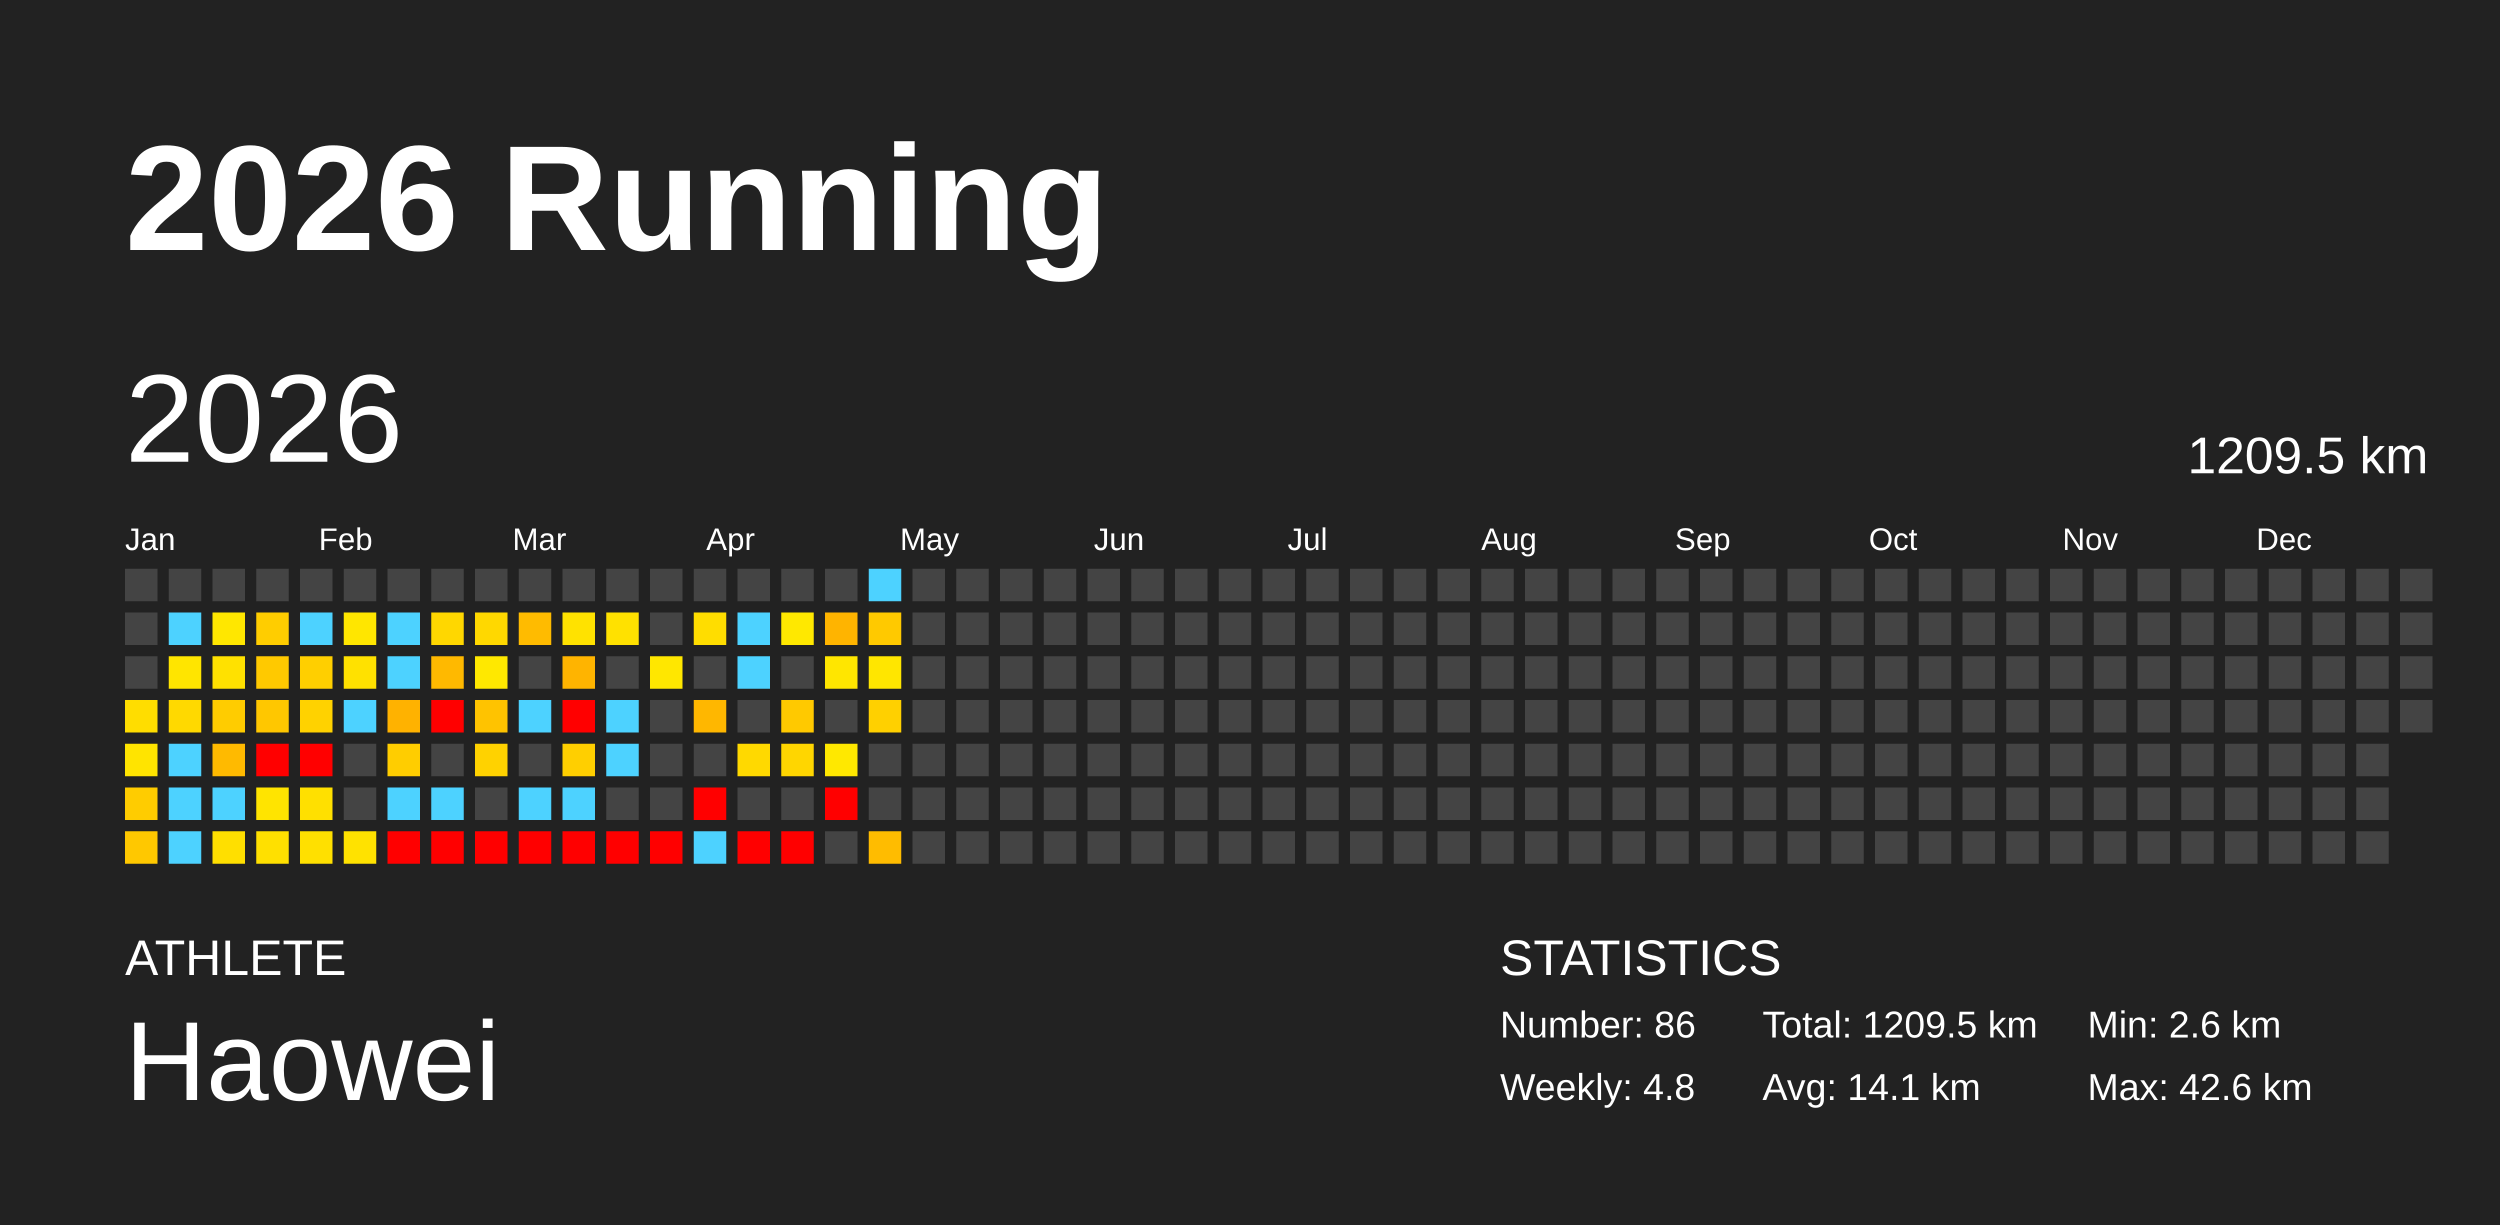
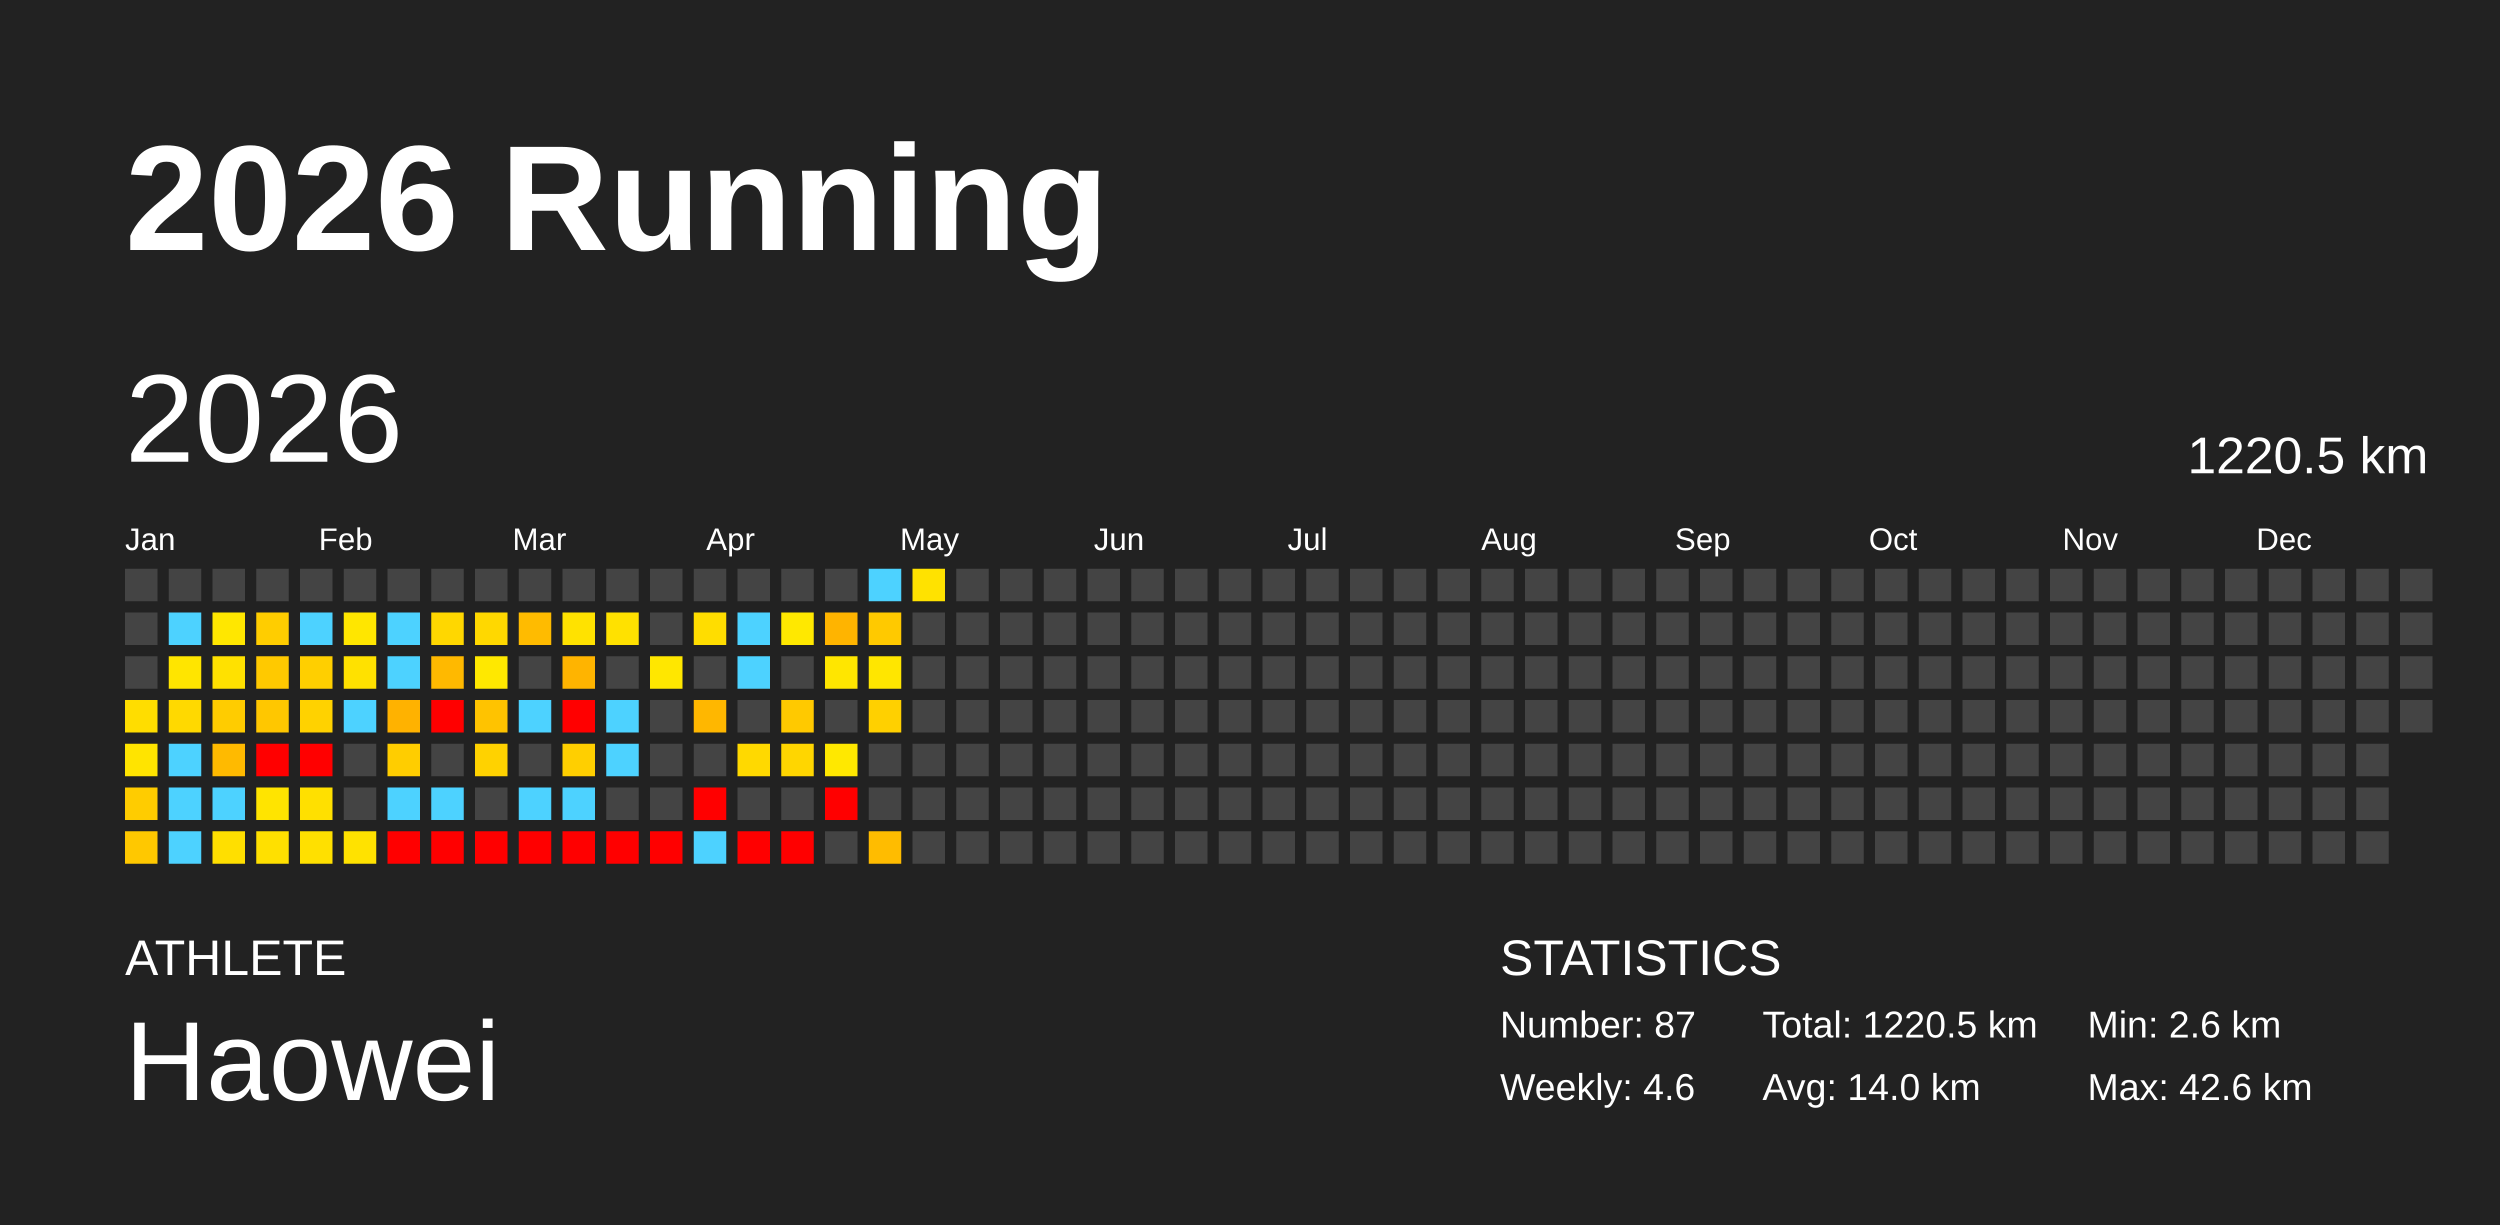
<svg xmlns="http://www.w3.org/2000/svg" baseProfile="full" height="98mm" version="1.1" viewBox="0,0,200,98" width="200mm">
  <defs />
  <rect fill="#222222" height="98" width="200" x="0" y="0" />
  <text fill="#FFFFFF" style="font-size:12px; font-family:Arial; font-weight:bold;" x="10" y="20">2026 Running</text>
  <text fill="#FFFFFF" style="font-size:4px; font-family:Arial" x="10" y="78">ATHLETE</text>
  <text fill="#FFFFFF" style="font-size:9px; font-family:Arial" x="10" y="88">Haowei</text>
  <text fill="#FFFFFF" style="font-size:4px; font-family:Arial" x="120" y="78">STATISTICS</text>
-   <text fill="#FFFFFF" style="font-size:3px; font-family:Arial" x="120" y="83">Number: 86</text>
-   <text fill="#FFFFFF" style="font-size:3px; font-family:Arial" x="120" y="88">Weekly: 4.8</text>
-   <text fill="#FFFFFF" style="font-size:3px; font-family:Arial" x="141" y="83">Total: 1209.5 km</text>
-   <text fill="#FFFFFF" style="font-size:3px; font-family:Arial" x="141" y="88">Avg: 14.1 km</text>
+   <text fill="#FFFFFF" style="font-size:3px; font-family:Arial" x="120" y="83">Number: 87</text>
+   <text fill="#FFFFFF" style="font-size:3px; font-family:Arial" x="120" y="88">Weekly: 4.6</text>
+   <text fill="#FFFFFF" style="font-size:3px; font-family:Arial" x="141" y="83">Total: 1220.5 km</text>
+   <text fill="#FFFFFF" style="font-size:3px; font-family:Arial" x="141" y="88">Avg: 14.0 km</text>
  <text fill="#FFFFFF" style="font-size:3px; font-family:Arial" x="167" y="83">Min: 2.6 km</text>
  <text fill="#FFFFFF" style="font-size:3px; font-family:Arial" x="167" y="88">Max: 42.6 km</text>
  <text dominant-baseline="hanging" fill="#FFFFFF" style="font-size:10.0px; font-family:Arial;" x="10" y="30">2026</text>
-   <text dominant-baseline="hanging" fill="#FFFFFF" style="font-size:4.125px; font-family:Arial;" x="175" y="35">1209.5 km</text>
+   <text dominant-baseline="hanging" fill="#FFFFFF" style="font-size:4.125px; font-family:Arial;" x="175" y="35">1220.5 km</text>
  <text fill="#FFFFFF" style="font-size:2.5px; font-family:Arial" x="10.0" y="44">Jan</text>
  <text fill="#FFFFFF" style="font-size:2.5px; font-family:Arial" x="25.5" y="44">Feb</text>
  <text fill="#FFFFFF" style="font-size:2.5px; font-family:Arial" x="41.0" y="44">Mar</text>
  <text fill="#FFFFFF" style="font-size:2.5px; font-family:Arial" x="56.5" y="44">Apr</text>
  <text fill="#FFFFFF" style="font-size:2.5px; font-family:Arial" x="72.0" y="44">May</text>
  <text fill="#FFFFFF" style="font-size:2.5px; font-family:Arial" x="87.5" y="44">Jun</text>
  <text fill="#FFFFFF" style="font-size:2.5px; font-family:Arial" x="103.0" y="44">Jul</text>
  <text fill="#FFFFFF" style="font-size:2.5px; font-family:Arial" x="118.5" y="44">Aug</text>
  <text fill="#FFFFFF" style="font-size:2.5px; font-family:Arial" x="134.0" y="44">Sep</text>
  <text fill="#FFFFFF" style="font-size:2.5px; font-family:Arial" x="149.5" y="44">Oct</text>
  <text fill="#FFFFFF" style="font-size:2.5px; font-family:Arial" x="165.0" y="44">Nov</text>
  <text fill="#FFFFFF" style="font-size:2.5px; font-family:Arial" x="180.5" y="44">Dec</text>
  <rect fill="#444444" height="2.6" width="2.6" x="10.0" y="45.5" />
  <rect fill="#444444" height="2.6" width="2.6" x="10.0" y="49.0" />
  <rect fill="#444444" height="2.6" width="2.6" x="10.0" y="52.5" />
  <rect fill="#ffdd00" height="2.6" width="2.6" x="10.0" y="56.0" />
  <rect fill="#ffe400" height="2.6" width="2.6" x="10.0" y="59.5" />
  <rect fill="#ffcc00" height="2.6" width="2.6" x="10.0" y="63.0" />
  <rect fill="#ffc800" height="2.6" width="2.6" x="10.0" y="66.5" />
  <rect fill="#444444" height="2.6" width="2.6" x="13.5" y="45.5" />
  <rect fill="#4dd2ff" height="2.6" width="2.6" x="13.5" y="49.0" />
  <rect fill="#ffe500" height="2.6" width="2.6" x="13.5" y="52.5" />
  <rect fill="#ffd900" height="2.6" width="2.6" x="13.5" y="56.0" />
  <rect fill="#4dd2ff" height="2.6" width="2.6" x="13.5" y="59.5" />
  <rect fill="#4dd2ff" height="2.6" width="2.6" x="13.5" y="63.0" />
  <rect fill="#4dd2ff" height="2.6" width="2.6" x="13.5" y="66.5" />
  <rect fill="#444444" height="2.6" width="2.6" x="17.0" y="45.5" />
  <rect fill="#ffe700" height="2.6" width="2.6" x="17.0" y="49.0" />
  <rect fill="#ffe100" height="2.6" width="2.6" x="17.0" y="52.5" />
  <rect fill="#ffcc00" height="2.6" width="2.6" x="17.0" y="56.0" />
  <rect fill="#ffba00" height="2.6" width="2.6" x="17.0" y="59.5" />
  <rect fill="#4dd2ff" height="2.6" width="2.6" x="17.0" y="63.0" />
  <rect fill="#ffdf00" height="2.6" width="2.6" x="17.0" y="66.5" />
  <rect fill="#444444" height="2.6" width="2.6" x="20.5" y="45.5" />
  <rect fill="#ffcd00" height="2.6" width="2.6" x="20.5" y="49.0" />
  <rect fill="#ffc900" height="2.6" width="2.6" x="20.5" y="52.5" />
  <rect fill="#ffc700" height="2.6" width="2.6" x="20.5" y="56.0" />
  <rect fill="red" height="2.6" width="2.6" x="20.5" y="59.5" />
  <rect fill="#ffe400" height="2.6" width="2.6" x="20.5" y="63.0" />
  <rect fill="#ffe000" height="2.6" width="2.6" x="20.5" y="66.5" />
  <rect fill="#444444" height="2.6" width="2.6" x="24.0" y="45.5" />
  <rect fill="#4dd2ff" height="2.6" width="2.6" x="24.0" y="49.0" />
  <rect fill="#ffcf00" height="2.6" width="2.6" x="24.0" y="52.5" />
  <rect fill="#ffd200" height="2.6" width="2.6" x="24.0" y="56.0" />
  <rect fill="red" height="2.6" width="2.6" x="24.0" y="59.5" />
  <rect fill="#ffe000" height="2.6" width="2.6" x="24.0" y="63.0" />
  <rect fill="#ffe000" height="2.6" width="2.6" x="24.0" y="66.5" />
  <rect fill="#444444" height="2.6" width="2.6" x="27.5" y="45.5" />
  <rect fill="#ffe600" height="2.6" width="2.6" x="27.5" y="49.0" />
  <rect fill="#ffe100" height="2.6" width="2.6" x="27.5" y="52.5" />
  <rect fill="#4dd2ff" height="2.6" width="2.6" x="27.5" y="56.0" />
  <rect fill="#444444" height="2.6" width="2.6" x="27.5" y="59.5" />
  <rect fill="#444444" height="2.6" width="2.6" x="27.5" y="63.0" />
  <rect fill="#ffe200" height="2.6" width="2.6" x="27.5" y="66.5" />
  <rect fill="#444444" height="2.6" width="2.6" x="31.0" y="45.5" />
  <rect fill="#4dd2ff" height="2.6" width="2.6" x="31.0" y="49.0" />
  <rect fill="#4dd2ff" height="2.6" width="2.6" x="31.0" y="52.5" />
  <rect fill="#ffb200" height="2.6" width="2.6" x="31.0" y="56.0" />
  <rect fill="#ffcd00" height="2.6" width="2.6" x="31.0" y="59.5" />
  <rect fill="#4dd2ff" height="2.6" width="2.6" x="31.0" y="63.0" />
  <rect fill="red" height="2.6" width="2.6" x="31.0" y="66.5" />
  <rect fill="#444444" height="2.6" width="2.6" x="34.5" y="45.5" />
  <rect fill="#ffd700" height="2.6" width="2.6" x="34.5" y="49.0" />
  <rect fill="#ffb900" height="2.6" width="2.6" x="34.5" y="52.5" />
  <rect fill="red" height="2.6" width="2.6" x="34.5" y="56.0" />
  <rect fill="#444444" height="2.6" width="2.6" x="34.5" y="59.5" />
  <rect fill="#4dd2ff" height="2.6" width="2.6" x="34.5" y="63.0" />
  <rect fill="red" height="2.6" width="2.6" x="34.5" y="66.5" />
  <rect fill="#444444" height="2.6" width="2.6" x="38.0" y="45.5" />
  <rect fill="#ffd800" height="2.6" width="2.6" x="38.0" y="49.0" />
  <rect fill="#ffe800" height="2.6" width="2.6" x="38.0" y="52.5" />
  <rect fill="#ffc300" height="2.6" width="2.6" x="38.0" y="56.0" />
  <rect fill="#ffd200" height="2.6" width="2.6" x="38.0" y="59.5" />
  <rect fill="#444444" height="2.6" width="2.6" x="38.0" y="63.0" />
  <rect fill="red" height="2.6" width="2.6" x="38.0" y="66.5" />
  <rect fill="#444444" height="2.6" width="2.6" x="41.5" y="45.5" />
  <rect fill="#ffbb00" height="2.6" width="2.6" x="41.5" y="49.0" />
  <rect fill="#444444" height="2.6" width="2.6" x="41.5" y="52.5" />
  <rect fill="#4dd2ff" height="2.6" width="2.6" x="41.5" y="56.0" />
  <rect fill="#444444" height="2.6" width="2.6" x="41.5" y="59.5" />
  <rect fill="#4dd2ff" height="2.6" width="2.6" x="41.5" y="63.0" />
  <rect fill="red" height="2.6" width="2.6" x="41.5" y="66.5" />
  <rect fill="#444444" height="2.6" width="2.6" x="45.0" y="45.5" />
  <rect fill="#ffe200" height="2.6" width="2.6" x="45.0" y="49.0" />
  <rect fill="#ffb400" height="2.6" width="2.6" x="45.0" y="52.5" />
  <rect fill="red" height="2.6" width="2.6" x="45.0" y="56.0" />
  <rect fill="#ffcf00" height="2.6" width="2.6" x="45.0" y="59.5" />
  <rect fill="#4dd2ff" height="2.6" width="2.6" x="45.0" y="63.0" />
  <rect fill="red" height="2.6" width="2.6" x="45.0" y="66.5" />
  <rect fill="#444444" height="2.6" width="2.6" x="48.5" y="45.5" />
  <rect fill="#ffe100" height="2.6" width="2.6" x="48.5" y="49.0" />
  <rect fill="#444444" height="2.6" width="2.6" x="48.5" y="52.5" />
  <rect fill="#4dd2ff" height="2.6" width="2.6" x="48.5" y="56.0" />
  <rect fill="#4dd2ff" height="2.6" width="2.6" x="48.5" y="59.5" />
  <rect fill="#444444" height="2.6" width="2.6" x="48.5" y="63.0" />
  <rect fill="red" height="2.6" width="2.6" x="48.5" y="66.5" />
  <rect fill="#444444" height="2.6" width="2.6" x="52.0" y="45.5" />
  <rect fill="#444444" height="2.6" width="2.6" x="52.0" y="49.0" />
  <rect fill="#ffe700" height="2.6" width="2.6" x="52.0" y="52.5" />
  <rect fill="#444444" height="2.6" width="2.6" x="52.0" y="56.0" />
  <rect fill="#444444" height="2.6" width="2.6" x="52.0" y="59.5" />
  <rect fill="#444444" height="2.6" width="2.6" x="52.0" y="63.0" />
  <rect fill="red" height="2.6" width="2.6" x="52.0" y="66.5" />
  <rect fill="#444444" height="2.6" width="2.6" x="55.5" y="45.5" />
  <rect fill="#ffdd00" height="2.6" width="2.6" x="55.5" y="49.0" />
  <rect fill="#444444" height="2.6" width="2.6" x="55.5" y="52.5" />
  <rect fill="#ffb700" height="2.6" width="2.6" x="55.5" y="56.0" />
  <rect fill="#444444" height="2.6" width="2.6" x="55.5" y="59.5" />
  <rect fill="red" height="2.6" width="2.6" x="55.5" y="63.0" />
  <rect fill="#4dd2ff" height="2.6" width="2.6" x="55.5" y="66.5" />
  <rect fill="#444444" height="2.6" width="2.6" x="59.0" y="45.5" />
  <rect fill="#4dd2ff" height="2.6" width="2.6" x="59.0" y="49.0" />
  <rect fill="#4dd2ff" height="2.6" width="2.6" x="59.0" y="52.5" />
  <rect fill="#444444" height="2.6" width="2.6" x="59.0" y="56.0" />
  <rect fill="#ffd900" height="2.6" width="2.6" x="59.0" y="59.5" />
  <rect fill="#444444" height="2.6" width="2.6" x="59.0" y="63.0" />
  <rect fill="red" height="2.6" width="2.6" x="59.0" y="66.5" />
  <rect fill="#444444" height="2.6" width="2.6" x="62.5" y="45.5" />
  <rect fill="#ffe800" height="2.6" width="2.6" x="62.5" y="49.0" />
  <rect fill="#444444" height="2.6" width="2.6" x="62.5" y="52.5" />
  <rect fill="#ffc900" height="2.6" width="2.6" x="62.5" y="56.0" />
  <rect fill="#ffd600" height="2.6" width="2.6" x="62.5" y="59.5" />
  <rect fill="#444444" height="2.6" width="2.6" x="62.5" y="63.0" />
  <rect fill="red" height="2.6" width="2.6" x="62.5" y="66.5" />
  <rect fill="#444444" height="2.6" width="2.6" x="66.0" y="45.5" />
  <rect fill="#ffb400" height="2.6" width="2.6" x="66.0" y="49.0" />
  <rect fill="#ffe600" height="2.6" width="2.6" x="66.0" y="52.5" />
  <rect fill="#444444" height="2.6" width="2.6" x="66.0" y="56.0" />
  <rect fill="#ffe800" height="2.6" width="2.6" x="66.0" y="59.5" />
  <rect fill="red" height="2.6" width="2.6" x="66.0" y="63.0" />
  <rect fill="#444444" height="2.6" width="2.6" x="66.0" y="66.5" />
  <rect fill="#4dd2ff" height="2.6" width="2.6" x="69.5" y="45.5" />
  <rect fill="#ffc900" height="2.6" width="2.6" x="69.5" y="49.0" />
  <rect fill="#ffe600" height="2.6" width="2.6" x="69.5" y="52.5" />
  <rect fill="#ffd000" height="2.6" width="2.6" x="69.5" y="56.0" />
  <rect fill="#444444" height="2.6" width="2.6" x="69.5" y="59.5" />
  <rect fill="#444444" height="2.6" width="2.6" x="69.5" y="63.0" />
  <rect fill="#ffbc00" height="2.6" width="2.6" x="69.5" y="66.5" />
-   <rect fill="#444444" height="2.6" width="2.6" x="73.0" y="45.5" />
+   <rect fill="#ffe200" height="2.6" width="2.6" x="73.0" y="45.5" />
  <rect fill="#444444" height="2.6" width="2.6" x="73.0" y="49.0" />
  <rect fill="#444444" height="2.6" width="2.6" x="73.0" y="52.5" />
  <rect fill="#444444" height="2.6" width="2.6" x="73.0" y="56.0" />
  <rect fill="#444444" height="2.6" width="2.6" x="73.0" y="59.5" />
  <rect fill="#444444" height="2.6" width="2.6" x="73.0" y="63.0" />
  <rect fill="#444444" height="2.6" width="2.6" x="73.0" y="66.5" />
  <rect fill="#444444" height="2.6" width="2.6" x="76.5" y="45.5" />
  <rect fill="#444444" height="2.6" width="2.6" x="76.5" y="49.0" />
  <rect fill="#444444" height="2.6" width="2.6" x="76.5" y="52.5" />
  <rect fill="#444444" height="2.6" width="2.6" x="76.5" y="56.0" />
  <rect fill="#444444" height="2.6" width="2.6" x="76.5" y="59.5" />
  <rect fill="#444444" height="2.6" width="2.6" x="76.5" y="63.0" />
  <rect fill="#444444" height="2.6" width="2.6" x="76.5" y="66.5" />
  <rect fill="#444444" height="2.6" width="2.6" x="80.0" y="45.5" />
  <rect fill="#444444" height="2.6" width="2.6" x="80.0" y="49.0" />
  <rect fill="#444444" height="2.6" width="2.6" x="80.0" y="52.5" />
  <rect fill="#444444" height="2.6" width="2.6" x="80.0" y="56.0" />
  <rect fill="#444444" height="2.6" width="2.6" x="80.0" y="59.5" />
  <rect fill="#444444" height="2.6" width="2.6" x="80.0" y="63.0" />
  <rect fill="#444444" height="2.6" width="2.6" x="80.0" y="66.5" />
  <rect fill="#444444" height="2.6" width="2.6" x="83.5" y="45.5" />
  <rect fill="#444444" height="2.6" width="2.6" x="83.5" y="49.0" />
  <rect fill="#444444" height="2.6" width="2.6" x="83.5" y="52.5" />
  <rect fill="#444444" height="2.6" width="2.6" x="83.5" y="56.0" />
  <rect fill="#444444" height="2.6" width="2.6" x="83.5" y="59.5" />
  <rect fill="#444444" height="2.6" width="2.6" x="83.5" y="63.0" />
  <rect fill="#444444" height="2.6" width="2.6" x="83.5" y="66.5" />
  <rect fill="#444444" height="2.6" width="2.6" x="87.0" y="45.5" />
  <rect fill="#444444" height="2.6" width="2.6" x="87.0" y="49.0" />
  <rect fill="#444444" height="2.6" width="2.6" x="87.0" y="52.5" />
  <rect fill="#444444" height="2.6" width="2.6" x="87.0" y="56.0" />
  <rect fill="#444444" height="2.6" width="2.6" x="87.0" y="59.5" />
  <rect fill="#444444" height="2.6" width="2.6" x="87.0" y="63.0" />
  <rect fill="#444444" height="2.6" width="2.6" x="87.0" y="66.5" />
  <rect fill="#444444" height="2.6" width="2.6" x="90.5" y="45.5" />
  <rect fill="#444444" height="2.6" width="2.6" x="90.5" y="49.0" />
  <rect fill="#444444" height="2.6" width="2.6" x="90.5" y="52.5" />
  <rect fill="#444444" height="2.6" width="2.6" x="90.5" y="56.0" />
  <rect fill="#444444" height="2.6" width="2.6" x="90.5" y="59.5" />
  <rect fill="#444444" height="2.6" width="2.6" x="90.5" y="63.0" />
  <rect fill="#444444" height="2.6" width="2.6" x="90.5" y="66.5" />
  <rect fill="#444444" height="2.6" width="2.6" x="94.0" y="45.5" />
  <rect fill="#444444" height="2.6" width="2.6" x="94.0" y="49.0" />
  <rect fill="#444444" height="2.6" width="2.6" x="94.0" y="52.5" />
  <rect fill="#444444" height="2.6" width="2.6" x="94.0" y="56.0" />
  <rect fill="#444444" height="2.6" width="2.6" x="94.0" y="59.5" />
  <rect fill="#444444" height="2.6" width="2.6" x="94.0" y="63.0" />
  <rect fill="#444444" height="2.6" width="2.6" x="94.0" y="66.5" />
  <rect fill="#444444" height="2.6" width="2.6" x="97.5" y="45.5" />
  <rect fill="#444444" height="2.6" width="2.6" x="97.5" y="49.0" />
  <rect fill="#444444" height="2.6" width="2.6" x="97.5" y="52.5" />
  <rect fill="#444444" height="2.6" width="2.6" x="97.5" y="56.0" />
  <rect fill="#444444" height="2.6" width="2.6" x="97.5" y="59.5" />
  <rect fill="#444444" height="2.6" width="2.6" x="97.5" y="63.0" />
  <rect fill="#444444" height="2.6" width="2.6" x="97.5" y="66.5" />
  <rect fill="#444444" height="2.6" width="2.6" x="101.0" y="45.5" />
  <rect fill="#444444" height="2.6" width="2.6" x="101.0" y="49.0" />
  <rect fill="#444444" height="2.6" width="2.6" x="101.0" y="52.5" />
  <rect fill="#444444" height="2.6" width="2.6" x="101.0" y="56.0" />
  <rect fill="#444444" height="2.6" width="2.6" x="101.0" y="59.5" />
  <rect fill="#444444" height="2.6" width="2.6" x="101.0" y="63.0" />
  <rect fill="#444444" height="2.6" width="2.6" x="101.0" y="66.5" />
  <rect fill="#444444" height="2.6" width="2.6" x="104.5" y="45.5" />
  <rect fill="#444444" height="2.6" width="2.6" x="104.5" y="49.0" />
  <rect fill="#444444" height="2.6" width="2.6" x="104.5" y="52.5" />
  <rect fill="#444444" height="2.6" width="2.6" x="104.5" y="56.0" />
  <rect fill="#444444" height="2.6" width="2.6" x="104.5" y="59.5" />
  <rect fill="#444444" height="2.6" width="2.6" x="104.5" y="63.0" />
  <rect fill="#444444" height="2.6" width="2.6" x="104.5" y="66.5" />
  <rect fill="#444444" height="2.6" width="2.6" x="108.0" y="45.5" />
  <rect fill="#444444" height="2.6" width="2.6" x="108.0" y="49.0" />
  <rect fill="#444444" height="2.6" width="2.6" x="108.0" y="52.5" />
  <rect fill="#444444" height="2.6" width="2.6" x="108.0" y="56.0" />
  <rect fill="#444444" height="2.6" width="2.6" x="108.0" y="59.5" />
  <rect fill="#444444" height="2.6" width="2.6" x="108.0" y="63.0" />
  <rect fill="#444444" height="2.6" width="2.6" x="108.0" y="66.5" />
  <rect fill="#444444" height="2.6" width="2.6" x="111.5" y="45.5" />
  <rect fill="#444444" height="2.6" width="2.6" x="111.5" y="49.0" />
  <rect fill="#444444" height="2.6" width="2.6" x="111.5" y="52.5" />
  <rect fill="#444444" height="2.6" width="2.6" x="111.5" y="56.0" />
  <rect fill="#444444" height="2.6" width="2.6" x="111.5" y="59.5" />
  <rect fill="#444444" height="2.6" width="2.6" x="111.5" y="63.0" />
  <rect fill="#444444" height="2.6" width="2.6" x="111.5" y="66.5" />
  <rect fill="#444444" height="2.6" width="2.6" x="115.0" y="45.5" />
  <rect fill="#444444" height="2.6" width="2.6" x="115.0" y="49.0" />
  <rect fill="#444444" height="2.6" width="2.6" x="115.0" y="52.5" />
  <rect fill="#444444" height="2.6" width="2.6" x="115.0" y="56.0" />
  <rect fill="#444444" height="2.6" width="2.6" x="115.0" y="59.5" />
  <rect fill="#444444" height="2.6" width="2.6" x="115.0" y="63.0" />
  <rect fill="#444444" height="2.6" width="2.6" x="115.0" y="66.5" />
  <rect fill="#444444" height="2.6" width="2.6" x="118.5" y="45.5" />
  <rect fill="#444444" height="2.6" width="2.6" x="118.5" y="49.0" />
  <rect fill="#444444" height="2.6" width="2.6" x="118.5" y="52.5" />
  <rect fill="#444444" height="2.6" width="2.6" x="118.5" y="56.0" />
  <rect fill="#444444" height="2.6" width="2.6" x="118.5" y="59.5" />
  <rect fill="#444444" height="2.6" width="2.6" x="118.5" y="63.0" />
  <rect fill="#444444" height="2.6" width="2.6" x="118.5" y="66.5" />
  <rect fill="#444444" height="2.6" width="2.6" x="122.0" y="45.5" />
  <rect fill="#444444" height="2.6" width="2.6" x="122.0" y="49.0" />
  <rect fill="#444444" height="2.6" width="2.6" x="122.0" y="52.5" />
  <rect fill="#444444" height="2.6" width="2.6" x="122.0" y="56.0" />
  <rect fill="#444444" height="2.6" width="2.6" x="122.0" y="59.5" />
  <rect fill="#444444" height="2.6" width="2.6" x="122.0" y="63.0" />
  <rect fill="#444444" height="2.6" width="2.6" x="122.0" y="66.5" />
  <rect fill="#444444" height="2.6" width="2.6" x="125.5" y="45.5" />
  <rect fill="#444444" height="2.6" width="2.6" x="125.5" y="49.0" />
  <rect fill="#444444" height="2.6" width="2.6" x="125.5" y="52.5" />
  <rect fill="#444444" height="2.6" width="2.6" x="125.5" y="56.0" />
  <rect fill="#444444" height="2.6" width="2.6" x="125.5" y="59.5" />
  <rect fill="#444444" height="2.6" width="2.6" x="125.5" y="63.0" />
  <rect fill="#444444" height="2.6" width="2.6" x="125.5" y="66.5" />
  <rect fill="#444444" height="2.6" width="2.6" x="129.0" y="45.5" />
  <rect fill="#444444" height="2.6" width="2.6" x="129.0" y="49.0" />
  <rect fill="#444444" height="2.6" width="2.6" x="129.0" y="52.5" />
  <rect fill="#444444" height="2.6" width="2.6" x="129.0" y="56.0" />
  <rect fill="#444444" height="2.6" width="2.6" x="129.0" y="59.5" />
  <rect fill="#444444" height="2.6" width="2.6" x="129.0" y="63.0" />
  <rect fill="#444444" height="2.6" width="2.6" x="129.0" y="66.5" />
  <rect fill="#444444" height="2.6" width="2.6" x="132.5" y="45.5" />
  <rect fill="#444444" height="2.6" width="2.6" x="132.5" y="49.0" />
  <rect fill="#444444" height="2.6" width="2.6" x="132.5" y="52.5" />
  <rect fill="#444444" height="2.6" width="2.6" x="132.5" y="56.0" />
  <rect fill="#444444" height="2.6" width="2.6" x="132.5" y="59.5" />
  <rect fill="#444444" height="2.6" width="2.6" x="132.5" y="63.0" />
  <rect fill="#444444" height="2.6" width="2.6" x="132.5" y="66.5" />
  <rect fill="#444444" height="2.6" width="2.6" x="136.0" y="45.5" />
  <rect fill="#444444" height="2.6" width="2.6" x="136.0" y="49.0" />
  <rect fill="#444444" height="2.6" width="2.6" x="136.0" y="52.5" />
  <rect fill="#444444" height="2.6" width="2.6" x="136.0" y="56.0" />
  <rect fill="#444444" height="2.6" width="2.6" x="136.0" y="59.5" />
  <rect fill="#444444" height="2.6" width="2.6" x="136.0" y="63.0" />
  <rect fill="#444444" height="2.6" width="2.6" x="136.0" y="66.5" />
  <rect fill="#444444" height="2.6" width="2.6" x="139.5" y="45.5" />
  <rect fill="#444444" height="2.6" width="2.6" x="139.5" y="49.0" />
  <rect fill="#444444" height="2.6" width="2.6" x="139.5" y="52.5" />
  <rect fill="#444444" height="2.6" width="2.6" x="139.5" y="56.0" />
  <rect fill="#444444" height="2.6" width="2.6" x="139.5" y="59.5" />
  <rect fill="#444444" height="2.6" width="2.6" x="139.5" y="63.0" />
  <rect fill="#444444" height="2.6" width="2.6" x="139.5" y="66.5" />
  <rect fill="#444444" height="2.6" width="2.6" x="143.0" y="45.5" />
  <rect fill="#444444" height="2.6" width="2.6" x="143.0" y="49.0" />
  <rect fill="#444444" height="2.6" width="2.6" x="143.0" y="52.5" />
  <rect fill="#444444" height="2.6" width="2.6" x="143.0" y="56.0" />
  <rect fill="#444444" height="2.6" width="2.6" x="143.0" y="59.5" />
  <rect fill="#444444" height="2.6" width="2.6" x="143.0" y="63.0" />
  <rect fill="#444444" height="2.6" width="2.6" x="143.0" y="66.5" />
  <rect fill="#444444" height="2.6" width="2.6" x="146.5" y="45.5" />
  <rect fill="#444444" height="2.6" width="2.6" x="146.5" y="49.0" />
  <rect fill="#444444" height="2.6" width="2.6" x="146.5" y="52.5" />
  <rect fill="#444444" height="2.6" width="2.6" x="146.5" y="56.0" />
  <rect fill="#444444" height="2.6" width="2.6" x="146.5" y="59.5" />
  <rect fill="#444444" height="2.6" width="2.6" x="146.5" y="63.0" />
  <rect fill="#444444" height="2.6" width="2.6" x="146.5" y="66.5" />
  <rect fill="#444444" height="2.6" width="2.6" x="150.0" y="45.5" />
  <rect fill="#444444" height="2.6" width="2.6" x="150.0" y="49.0" />
  <rect fill="#444444" height="2.6" width="2.6" x="150.0" y="52.5" />
  <rect fill="#444444" height="2.6" width="2.6" x="150.0" y="56.0" />
  <rect fill="#444444" height="2.6" width="2.6" x="150.0" y="59.5" />
  <rect fill="#444444" height="2.6" width="2.6" x="150.0" y="63.0" />
  <rect fill="#444444" height="2.6" width="2.6" x="150.0" y="66.5" />
  <rect fill="#444444" height="2.6" width="2.6" x="153.5" y="45.5" />
  <rect fill="#444444" height="2.6" width="2.6" x="153.5" y="49.0" />
  <rect fill="#444444" height="2.6" width="2.6" x="153.5" y="52.5" />
  <rect fill="#444444" height="2.6" width="2.6" x="153.5" y="56.0" />
  <rect fill="#444444" height="2.6" width="2.6" x="153.5" y="59.5" />
  <rect fill="#444444" height="2.6" width="2.6" x="153.5" y="63.0" />
  <rect fill="#444444" height="2.6" width="2.6" x="153.5" y="66.5" />
  <rect fill="#444444" height="2.6" width="2.6" x="157.0" y="45.5" />
  <rect fill="#444444" height="2.6" width="2.6" x="157.0" y="49.0" />
  <rect fill="#444444" height="2.6" width="2.6" x="157.0" y="52.5" />
  <rect fill="#444444" height="2.6" width="2.6" x="157.0" y="56.0" />
  <rect fill="#444444" height="2.6" width="2.6" x="157.0" y="59.5" />
  <rect fill="#444444" height="2.6" width="2.6" x="157.0" y="63.0" />
  <rect fill="#444444" height="2.6" width="2.6" x="157.0" y="66.5" />
  <rect fill="#444444" height="2.6" width="2.6" x="160.5" y="45.5" />
  <rect fill="#444444" height="2.6" width="2.6" x="160.5" y="49.0" />
  <rect fill="#444444" height="2.6" width="2.6" x="160.5" y="52.5" />
  <rect fill="#444444" height="2.6" width="2.6" x="160.5" y="56.0" />
  <rect fill="#444444" height="2.6" width="2.6" x="160.5" y="59.5" />
  <rect fill="#444444" height="2.6" width="2.6" x="160.5" y="63.0" />
  <rect fill="#444444" height="2.6" width="2.6" x="160.5" y="66.5" />
  <rect fill="#444444" height="2.6" width="2.6" x="164.0" y="45.5" />
  <rect fill="#444444" height="2.6" width="2.6" x="164.0" y="49.0" />
  <rect fill="#444444" height="2.6" width="2.6" x="164.0" y="52.5" />
  <rect fill="#444444" height="2.6" width="2.6" x="164.0" y="56.0" />
  <rect fill="#444444" height="2.6" width="2.6" x="164.0" y="59.5" />
  <rect fill="#444444" height="2.6" width="2.6" x="164.0" y="63.0" />
  <rect fill="#444444" height="2.6" width="2.6" x="164.0" y="66.5" />
  <rect fill="#444444" height="2.6" width="2.6" x="167.5" y="45.5" />
  <rect fill="#444444" height="2.6" width="2.6" x="167.5" y="49.0" />
  <rect fill="#444444" height="2.6" width="2.6" x="167.5" y="52.5" />
  <rect fill="#444444" height="2.6" width="2.6" x="167.5" y="56.0" />
  <rect fill="#444444" height="2.6" width="2.6" x="167.5" y="59.5" />
  <rect fill="#444444" height="2.6" width="2.6" x="167.5" y="63.0" />
  <rect fill="#444444" height="2.6" width="2.6" x="167.5" y="66.5" />
  <rect fill="#444444" height="2.6" width="2.6" x="171.0" y="45.5" />
  <rect fill="#444444" height="2.6" width="2.6" x="171.0" y="49.0" />
  <rect fill="#444444" height="2.6" width="2.6" x="171.0" y="52.5" />
  <rect fill="#444444" height="2.6" width="2.6" x="171.0" y="56.0" />
  <rect fill="#444444" height="2.6" width="2.6" x="171.0" y="59.5" />
  <rect fill="#444444" height="2.6" width="2.6" x="171.0" y="63.0" />
  <rect fill="#444444" height="2.6" width="2.6" x="171.0" y="66.5" />
  <rect fill="#444444" height="2.6" width="2.6" x="174.5" y="45.5" />
  <rect fill="#444444" height="2.6" width="2.6" x="174.5" y="49.0" />
  <rect fill="#444444" height="2.6" width="2.6" x="174.5" y="52.5" />
  <rect fill="#444444" height="2.6" width="2.6" x="174.5" y="56.0" />
  <rect fill="#444444" height="2.6" width="2.6" x="174.5" y="59.5" />
  <rect fill="#444444" height="2.6" width="2.6" x="174.5" y="63.0" />
  <rect fill="#444444" height="2.6" width="2.6" x="174.5" y="66.5" />
  <rect fill="#444444" height="2.6" width="2.6" x="178.0" y="45.5" />
  <rect fill="#444444" height="2.6" width="2.6" x="178.0" y="49.0" />
  <rect fill="#444444" height="2.6" width="2.6" x="178.0" y="52.5" />
  <rect fill="#444444" height="2.6" width="2.6" x="178.0" y="56.0" />
  <rect fill="#444444" height="2.6" width="2.6" x="178.0" y="59.5" />
  <rect fill="#444444" height="2.6" width="2.6" x="178.0" y="63.0" />
  <rect fill="#444444" height="2.6" width="2.6" x="178.0" y="66.5" />
  <rect fill="#444444" height="2.6" width="2.6" x="181.5" y="45.5" />
  <rect fill="#444444" height="2.6" width="2.6" x="181.5" y="49.0" />
  <rect fill="#444444" height="2.6" width="2.6" x="181.5" y="52.5" />
  <rect fill="#444444" height="2.6" width="2.6" x="181.5" y="56.0" />
  <rect fill="#444444" height="2.6" width="2.6" x="181.5" y="59.5" />
  <rect fill="#444444" height="2.6" width="2.6" x="181.5" y="63.0" />
  <rect fill="#444444" height="2.6" width="2.6" x="181.5" y="66.5" />
  <rect fill="#444444" height="2.6" width="2.6" x="185.0" y="45.5" />
  <rect fill="#444444" height="2.6" width="2.6" x="185.0" y="49.0" />
  <rect fill="#444444" height="2.6" width="2.6" x="185.0" y="52.5" />
  <rect fill="#444444" height="2.6" width="2.6" x="185.0" y="56.0" />
  <rect fill="#444444" height="2.6" width="2.6" x="185.0" y="59.5" />
  <rect fill="#444444" height="2.6" width="2.6" x="185.0" y="63.0" />
  <rect fill="#444444" height="2.6" width="2.6" x="185.0" y="66.5" />
  <rect fill="#444444" height="2.6" width="2.6" x="188.5" y="45.5" />
  <rect fill="#444444" height="2.6" width="2.6" x="188.5" y="49.0" />
  <rect fill="#444444" height="2.6" width="2.6" x="188.5" y="52.5" />
  <rect fill="#444444" height="2.6" width="2.6" x="188.5" y="56.0" />
  <rect fill="#444444" height="2.6" width="2.6" x="188.5" y="59.5" />
  <rect fill="#444444" height="2.6" width="2.6" x="188.5" y="63.0" />
  <rect fill="#444444" height="2.6" width="2.6" x="188.5" y="66.5" />
  <rect fill="#444444" height="2.6" width="2.6" x="192.0" y="45.5" />
  <rect fill="#444444" height="2.6" width="2.6" x="192.0" y="49.0" />
  <rect fill="#444444" height="2.6" width="2.6" x="192.0" y="52.5" />
  <rect fill="#444444" height="2.6" width="2.6" x="192.0" y="56.0" />
</svg>
